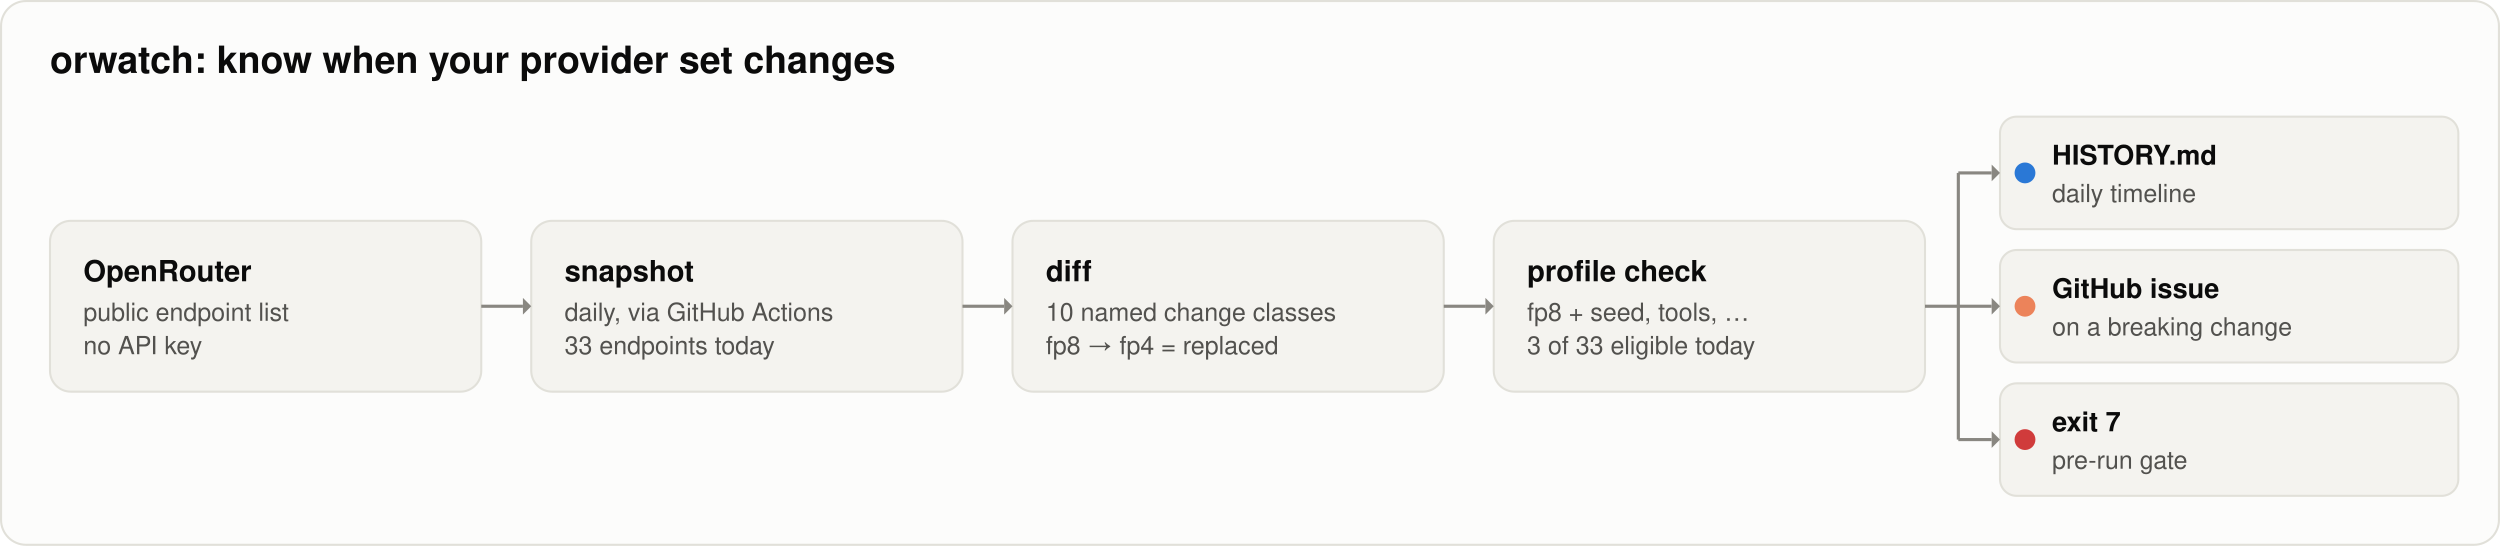
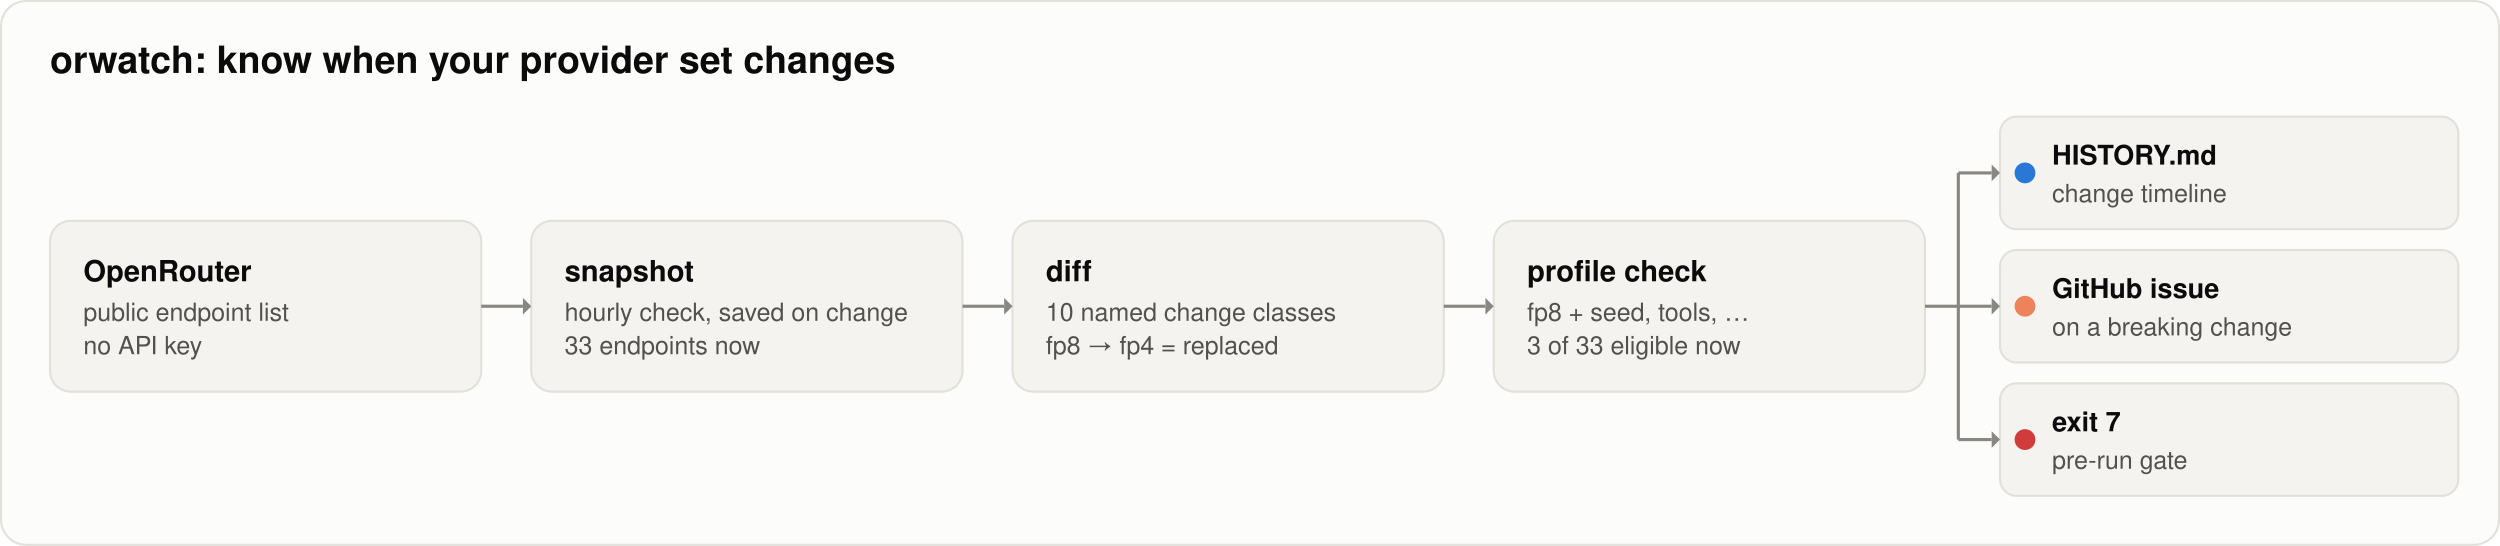
<svg xmlns="http://www.w3.org/2000/svg" width="1200" height="262" viewBox="0 0 1200 262" role="img" aria-labelledby="title desc">
  <rect x="0.5" y="0.5" width="1199" height="261" rx="12" fill="#fcfcfb" stroke="#e1e0d9" />
  <text x="24" y="35" fill="#0b0b0b" font-family="system-ui, -apple-system, 'Segoe UI', Helvetica, Arial, sans-serif" font-size="18px" font-weight="600" text-anchor="start">orwatch: know when your provider set changes</text>
  <rect x="24" y="106" width="207" height="82" rx="10" fill="#f4f3ef" stroke="#e1e0d9" stroke-width="1" />
  <text x="40" y="135" fill="#0b0b0b" font-family="system-ui, -apple-system, 'Segoe UI', Helvetica, Arial, sans-serif" font-size="14px" font-weight="600" text-anchor="start">OpenRouter</text>
  <text x="40" y="154" fill="#52514e" font-family="system-ui, -apple-system, 'Segoe UI', Helvetica, Arial, sans-serif" font-size="12px" font-weight="400" text-anchor="start">public endpoint list</text>
  <text x="40" y="170" fill="#52514e" font-family="system-ui, -apple-system, 'Segoe UI', Helvetica, Arial, sans-serif" font-size="12px" font-weight="400" text-anchor="start">no API key</text>
  <rect x="255" y="106" width="207" height="82" rx="10" fill="#f4f3ef" stroke="#e1e0d9" stroke-width="1" />
  <text x="271" y="135" fill="#0b0b0b" font-family="system-ui, -apple-system, 'Segoe UI', Helvetica, Arial, sans-serif" font-size="14px" font-weight="600" text-anchor="start">snapshot</text>
-   <text x="271" y="154" fill="#52514e" font-family="system-ui, -apple-system, 'Segoe UI', Helvetica, Arial, sans-serif" font-size="12px" font-weight="400" text-anchor="start">daily, via GitHub Actions</text>
-   <text x="271" y="170" fill="#52514e" font-family="system-ui, -apple-system, 'Segoe UI', Helvetica, Arial, sans-serif" font-size="12px" font-weight="400" text-anchor="start">33 endpoints today</text>
+   <text x="271" y="154" fill="#52514e" font-family="system-ui, -apple-system, 'Segoe UI', Helvetica, Arial, sans-serif" font-size="12px" font-weight="400" text-anchor="start">hourly check, saved on change</text>
+   <text x="271" y="170" fill="#52514e" font-family="system-ui, -apple-system, 'Segoe UI', Helvetica, Arial, sans-serif" font-size="12px" font-weight="400" text-anchor="start">33 endpoints now</text>
  <rect x="486" y="106" width="207" height="82" rx="10" fill="#f4f3ef" stroke="#e1e0d9" stroke-width="1" />
  <text x="502" y="135" fill="#0b0b0b" font-family="system-ui, -apple-system, 'Segoe UI', Helvetica, Arial, sans-serif" font-size="14px" font-weight="600" text-anchor="start">diff</text>
  <text x="502" y="154" fill="#52514e" font-family="system-ui, -apple-system, 'Segoe UI', Helvetica, Arial, sans-serif" font-size="12px" font-weight="400" text-anchor="start">10 named change classes</text>
  <text x="502" y="170" fill="#52514e" font-family="system-ui, -apple-system, 'Segoe UI', Helvetica, Arial, sans-serif" font-size="12px" font-weight="400" text-anchor="start">fp8 → fp4 = replaced</text>
  <rect x="717" y="106" width="207" height="82" rx="10" fill="#f4f3ef" stroke="#e1e0d9" stroke-width="1" />
  <text x="733" y="135" fill="#0b0b0b" font-family="system-ui, -apple-system, 'Segoe UI', Helvetica, Arial, sans-serif" font-size="14px" font-weight="600" text-anchor="start">profile check</text>
  <text x="733" y="154" fill="#52514e" font-family="system-ui, -apple-system, 'Segoe UI', Helvetica, Arial, sans-serif" font-size="12px" font-weight="400" text-anchor="start">fp8 + seed, tools, …</text>
-   <text x="733" y="170" fill="#52514e" font-family="system-ui, -apple-system, 'Segoe UI', Helvetica, Arial, sans-serif" font-size="12px" font-weight="400" text-anchor="start">3 of 33 eligible today</text>
+   <text x="733" y="170" fill="#52514e" font-family="system-ui, -apple-system, 'Segoe UI', Helvetica, Arial, sans-serif" font-size="12px" font-weight="400" text-anchor="start">3 of 33 eligible now</text>
  <line x1="231" y1="147" x2="251" y2="147" stroke="#898781" stroke-width="1.5" />
  <path d="M 251 143 L 255 147 L 251 151 Z" fill="#898781" />
  <line x1="462" y1="147" x2="482" y2="147" stroke="#898781" stroke-width="1.5" />
  <path d="M 482 143 L 486 147 L 482 151 Z" fill="#898781" />
  <line x1="693" y1="147" x2="713" y2="147" stroke="#898781" stroke-width="1.5" />
  <path d="M 713 143 L 717 147 L 713 151 Z" fill="#898781" />
  <path d="M 924 147 H 940 M 940 83 V 211" fill="none" stroke="#898781" stroke-width="1.5" />
  <rect x="960" y="56" width="220" height="54" rx="8" fill="#f4f3ef" stroke="#e1e0d9" stroke-width="1" />
  <line x1="940" y1="83" x2="956" y2="83" stroke="#898781" stroke-width="1.5" />
  <path d="M 956 79 L 960 83 L 956 87 Z" fill="#898781" />
  <circle cx="972" cy="83" r="5" fill="#2a78d6" />
  <text x="985" y="79" fill="#0b0b0b" font-family="system-ui, -apple-system, 'Segoe UI', Helvetica, Arial, sans-serif" font-size="13px" font-weight="600" text-anchor="start">HISTORY.md</text>
-   <text x="985" y="97" fill="#52514e" font-family="system-ui, -apple-system, 'Segoe UI', Helvetica, Arial, sans-serif" font-size="12px" font-weight="400" text-anchor="start">daily timeline</text>
+   <text x="985" y="97" fill="#52514e" font-family="system-ui, -apple-system, 'Segoe UI', Helvetica, Arial, sans-serif" font-size="12px" font-weight="400" text-anchor="start">change timeline</text>
  <rect x="960" y="120" width="220" height="54" rx="8" fill="#f4f3ef" stroke="#e1e0d9" stroke-width="1" />
  <line x1="940" y1="147" x2="956" y2="147" stroke="#898781" stroke-width="1.5" />
  <path d="M 956 143 L 960 147 L 956 151 Z" fill="#898781" />
  <circle cx="972" cy="147" r="5" fill="#ec835a" />
  <text x="985" y="143" fill="#0b0b0b" font-family="system-ui, -apple-system, 'Segoe UI', Helvetica, Arial, sans-serif" font-size="13px" font-weight="600" text-anchor="start">GitHub issue</text>
  <text x="985" y="161" fill="#52514e" font-family="system-ui, -apple-system, 'Segoe UI', Helvetica, Arial, sans-serif" font-size="12px" font-weight="400" text-anchor="start">on a breaking change</text>
  <rect x="960" y="184" width="220" height="54" rx="8" fill="#f4f3ef" stroke="#e1e0d9" stroke-width="1" />
  <line x1="940" y1="211" x2="956" y2="211" stroke="#898781" stroke-width="1.5" />
  <path d="M 956 207 L 960 211 L 956 215 Z" fill="#898781" />
  <circle cx="972" cy="211" r="5" fill="#d03b3b" />
  <text x="985" y="207" fill="#0b0b0b" font-family="system-ui, -apple-system, 'Segoe UI', Helvetica, Arial, sans-serif" font-size="13px" font-weight="600" text-anchor="start">exit 7</text>
  <text x="985" y="225" fill="#52514e" font-family="system-ui, -apple-system, 'Segoe UI', Helvetica, Arial, sans-serif" font-size="12px" font-weight="400" text-anchor="start">pre-run gate</text>
</svg>
